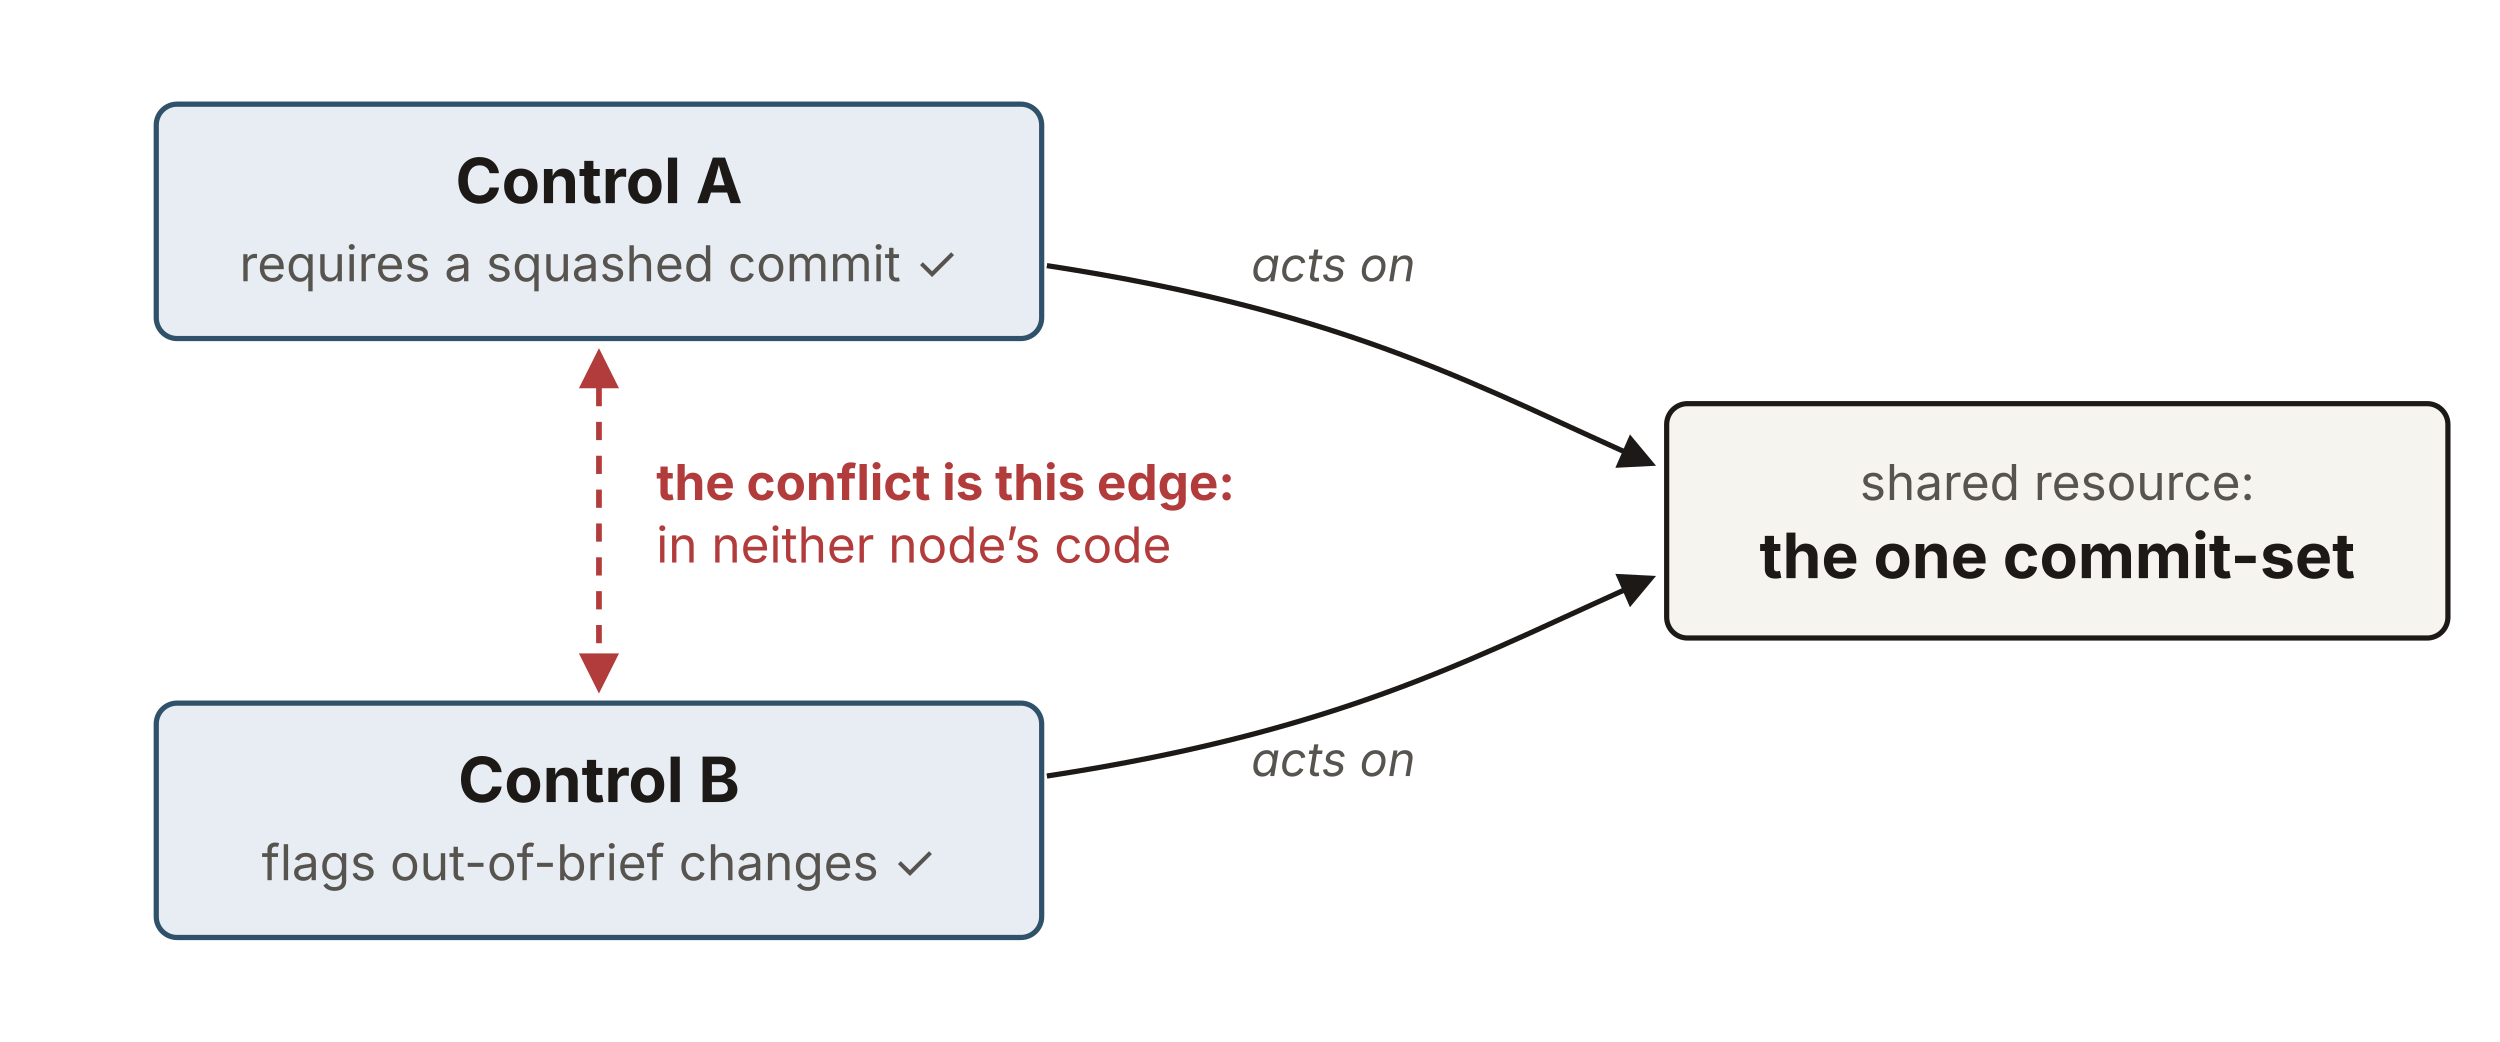
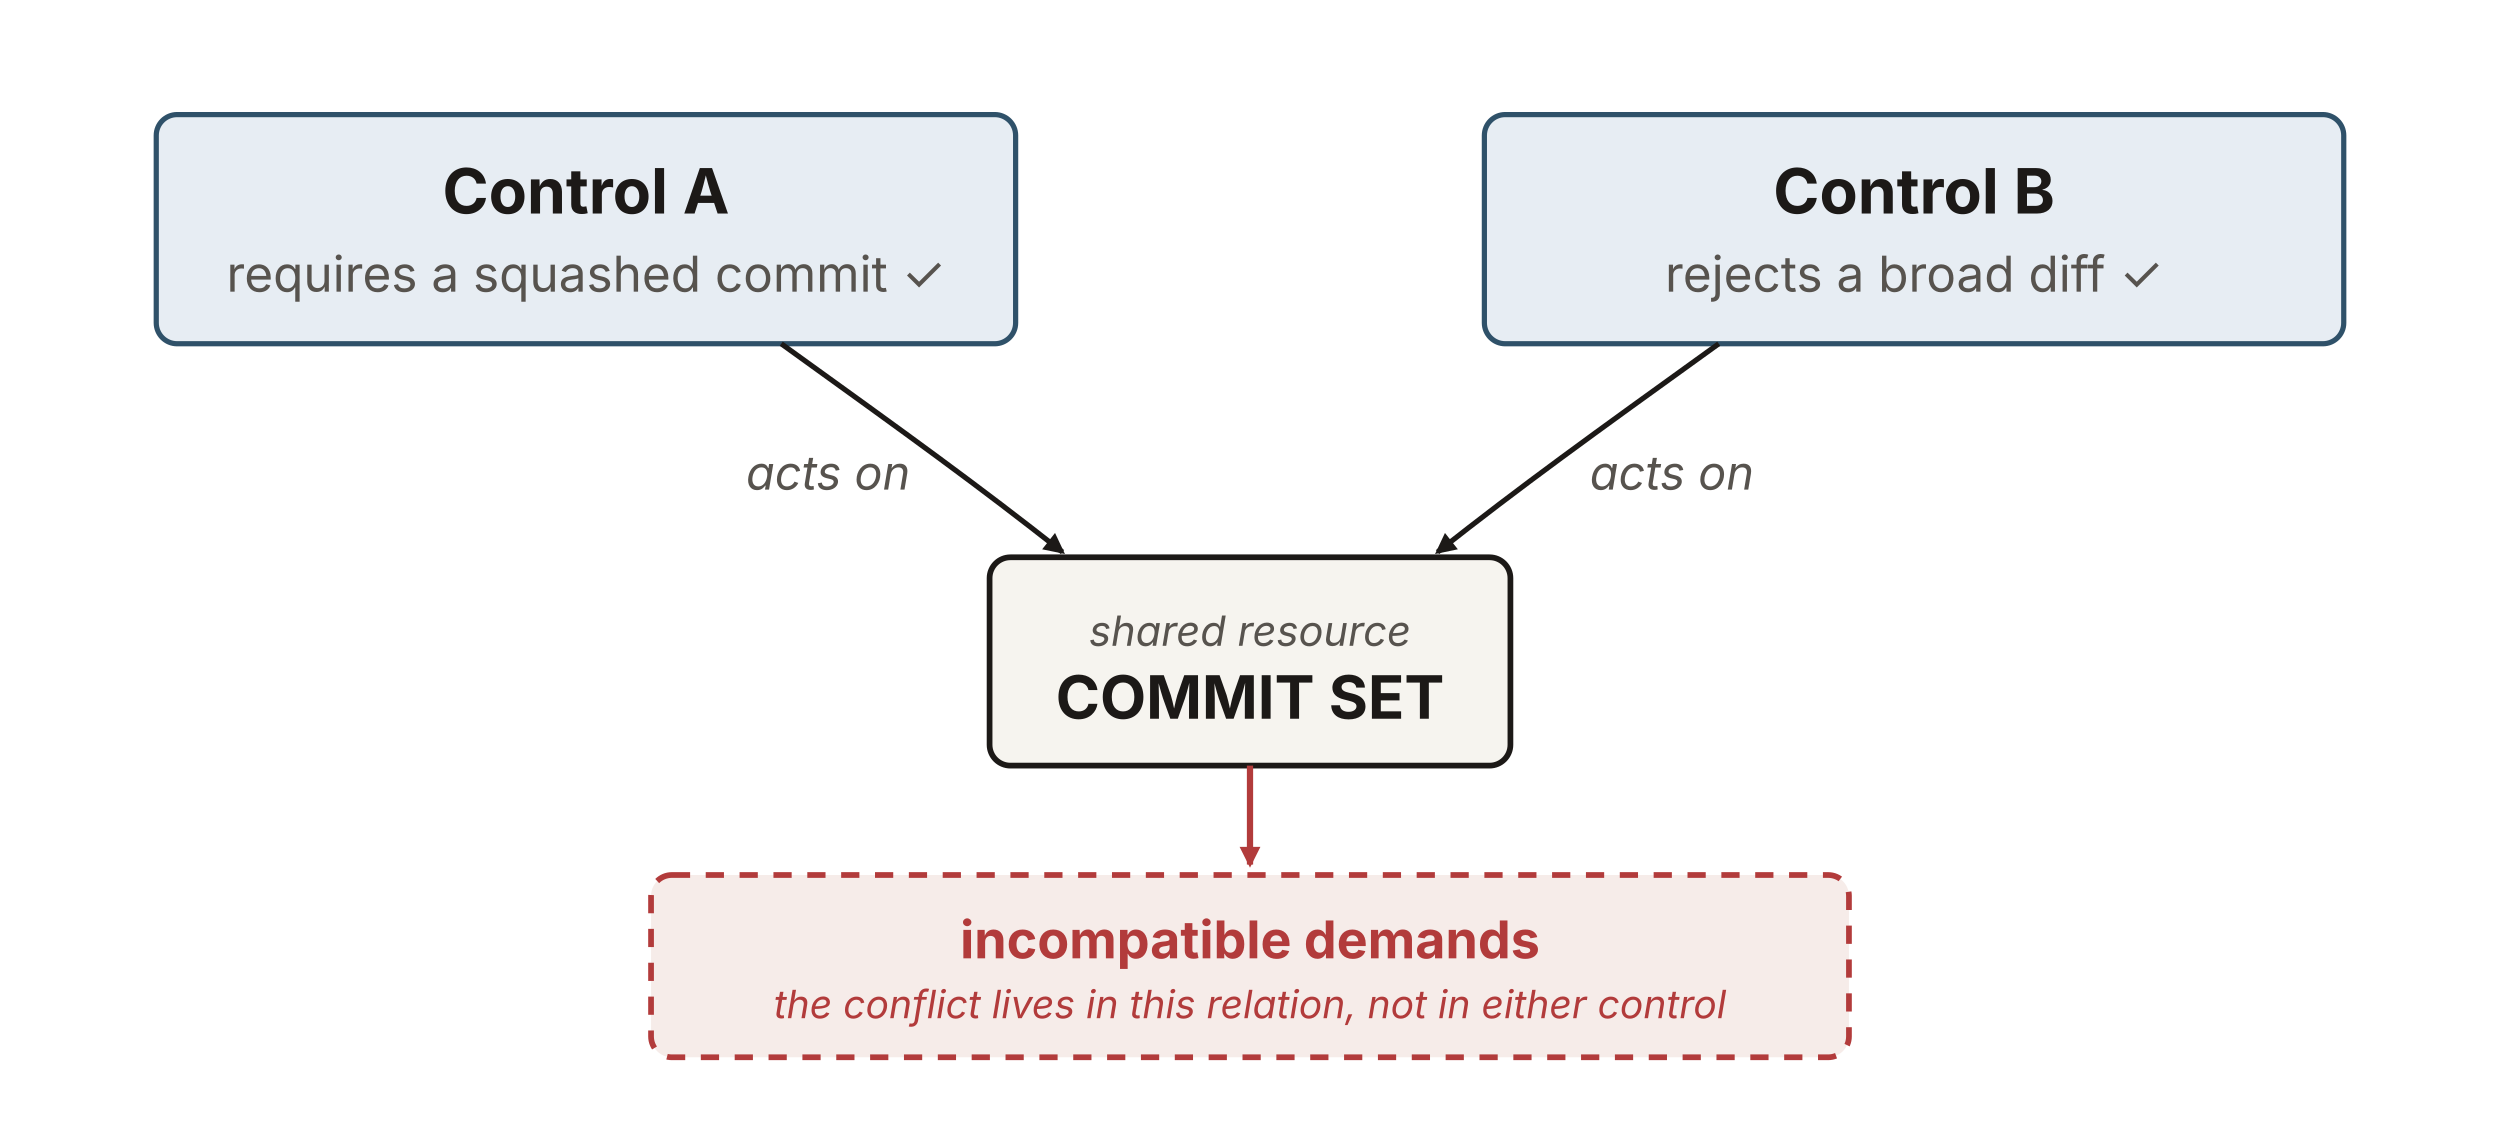
- <svg xmlns="http://www.w3.org/2000/svg" viewBox="0 0 960 400" width="960" height="400" role="group" aria-labelledby="ceTitle ceDesc" font-family="'Source Sans 3', -apple-system, 'Segoe UI', sans-serif">
+ <svg xmlns="http://www.w3.org/2000/svg" viewBox="0 0 960 440" width="960" height="440" role="img" aria-labelledby="ceTitle ceDesc" font-family="'Source Sans 3', -apple-system, 'Segoe UI', sans-serif">
  <defs>
-     <marker id="ce-ah" viewBox="0 0 10 10" refX="8.5" refY="5" markerWidth="7" markerHeight="7" orient="auto-start-reverse">
+     <marker id="ce-ah" viewBox="0 0 10 10" refX="8.5" refY="5" markerWidth="8" markerHeight="8" orient="auto" markerUnits="userSpaceOnUse">
      <path d="M0,0 L10,5 L0,10 z" fill="#1c1917" />
    </marker>
-     <marker id="ce-ah-churn" viewBox="0 0 10 10" refX="8.5" refY="5" markerWidth="7" markerHeight="7" orient="auto-start-reverse">
+     <marker id="ce-ah-churn" viewBox="0 0 10 10" refX="8.5" refY="5" markerWidth="8" markerHeight="8" orient="auto" markerUnits="userSpaceOnUse">
      <path d="M0,0 L10,5 L0,10 z" fill="#b23b3b" />
    </marker>
  </defs>
-   <rect x="60" y="40" width="340" height="90" rx="8" fill="#e7edf3" stroke="#2f5169" stroke-width="2" />
-   <text x="230" y="78" text-anchor="middle" font-size="24" font-weight="700" fill="#1c1917">Control A</text>
-   <text x="230" y="108" text-anchor="middle" font-size="19" fill="#57534e">requires a squashed commit ✓</text>
-   <rect x="60" y="270" width="340" height="90" rx="8" fill="#e7edf3" stroke="#2f5169" stroke-width="2" />
-   <text x="230" y="308" text-anchor="middle" font-size="24" font-weight="700" fill="#1c1917">Control B</text>
-   <text x="230" y="338" text-anchor="middle" font-size="19" fill="#57534e">flags out-of-brief changes ✓</text>
-   <rect x="640" y="155" width="300" height="90" rx="8" fill="#f6f4ef" stroke="#1c1917" stroke-width="2" />
-   <text x="790" y="192" text-anchor="middle" font-size="19" fill="#57534e">shared resource:</text>
-   <text x="790" y="222" text-anchor="middle" font-size="24" font-weight="700" fill="#1c1917">the one commit-set</text>
-   <path d="M402,102 C520,120 570,150 634,178" fill="none" stroke="#1c1917" stroke-width="2" marker-end="url(#ce-ah)" />
-   <text x="512" y="108" text-anchor="middle" font-size="18" font-style="italic" fill="#57534e">acts on</text>
-   <path d="M402,298 C520,280 570,250 634,222" fill="none" stroke="#1c1917" stroke-width="2" marker-end="url(#ce-ah)" />
-   <text x="512" y="298" text-anchor="middle" font-size="18" font-style="italic" fill="#57534e">acts on</text>
-   <line x1="230" y1="136" x2="230" y2="264" stroke="#b23b3b" stroke-width="2.2" stroke-dasharray="7 6" marker-start="url(#ce-ah-churn)" marker-end="url(#ce-ah-churn)" />
-   <text x="252" y="192" font-size="19" font-weight="700" fill="#b23b3b">the conflict is this edge:</text>
-   <text x="252" y="216" font-size="19" fill="#b23b3b">in neither node’s code</text>
+   <rect x="60" y="44" width="330" height="88" rx="8" fill="#e7edf3" stroke="#2f5169" stroke-width="2" />
+   <text x="225" y="82" text-anchor="middle" font-size="24" font-weight="700" fill="#1c1917">Control A</text>
+   <text x="225" y="112" text-anchor="middle" font-size="19" fill="#57534e">requires a squashed commit ✓</text>
+   <rect x="570" y="44" width="330" height="88" rx="8" fill="#e7edf3" stroke="#2f5169" stroke-width="2" />
+   <text x="735" y="82" text-anchor="middle" font-size="24" font-weight="700" fill="#1c1917">Control B</text>
+   <text x="735" y="112" text-anchor="middle" font-size="19" fill="#57534e">rejects a broad diff ✓</text>
+   <rect x="380" y="214" width="200" height="80" rx="8" fill="#f6f4ef" stroke="#1c1917" stroke-width="2.2" />
+   <text x="480" y="248" text-anchor="middle" font-size="16" font-style="italic" fill="#57534e">shared resource</text>
+   <text x="480" y="276" text-anchor="middle" font-size="23" font-weight="700" fill="#1c1917">COMMIT SET</text>
+   <path d="M300,132 C350,168 375,186 408,212" fill="none" stroke="#1c1917" stroke-width="2" marker-end="url(#ce-ah)" />
+   <text x="318" y="188" text-anchor="middle" font-size="18" font-style="italic" fill="#57534e">acts on</text>
+   <path d="M660,132 C610,168 585,186 552,212" fill="none" stroke="#1c1917" stroke-width="2" marker-end="url(#ce-ah)" />
+   <text x="642" y="188" text-anchor="middle" font-size="18" font-style="italic" fill="#57534e">acts on</text>
+   <line x1="480" y1="294" x2="480" y2="332" stroke="#b23b3b" stroke-width="2.4" marker-end="url(#ce-ah-churn)" />
+   <rect x="250" y="336" width="460" height="70" rx="8" fill="#f6ece9" stroke="#b23b3b" stroke-width="2.2" stroke-dasharray="7 6" />
+   <text x="480" y="368" text-anchor="middle" font-size="20" font-weight="700" fill="#b23b3b">incompatible demands</text>
+   <text x="480" y="391" text-anchor="middle" font-size="15" font-style="italic" fill="#b23b3b">the conflict lives in this relation, not in either control</text>
</svg>
